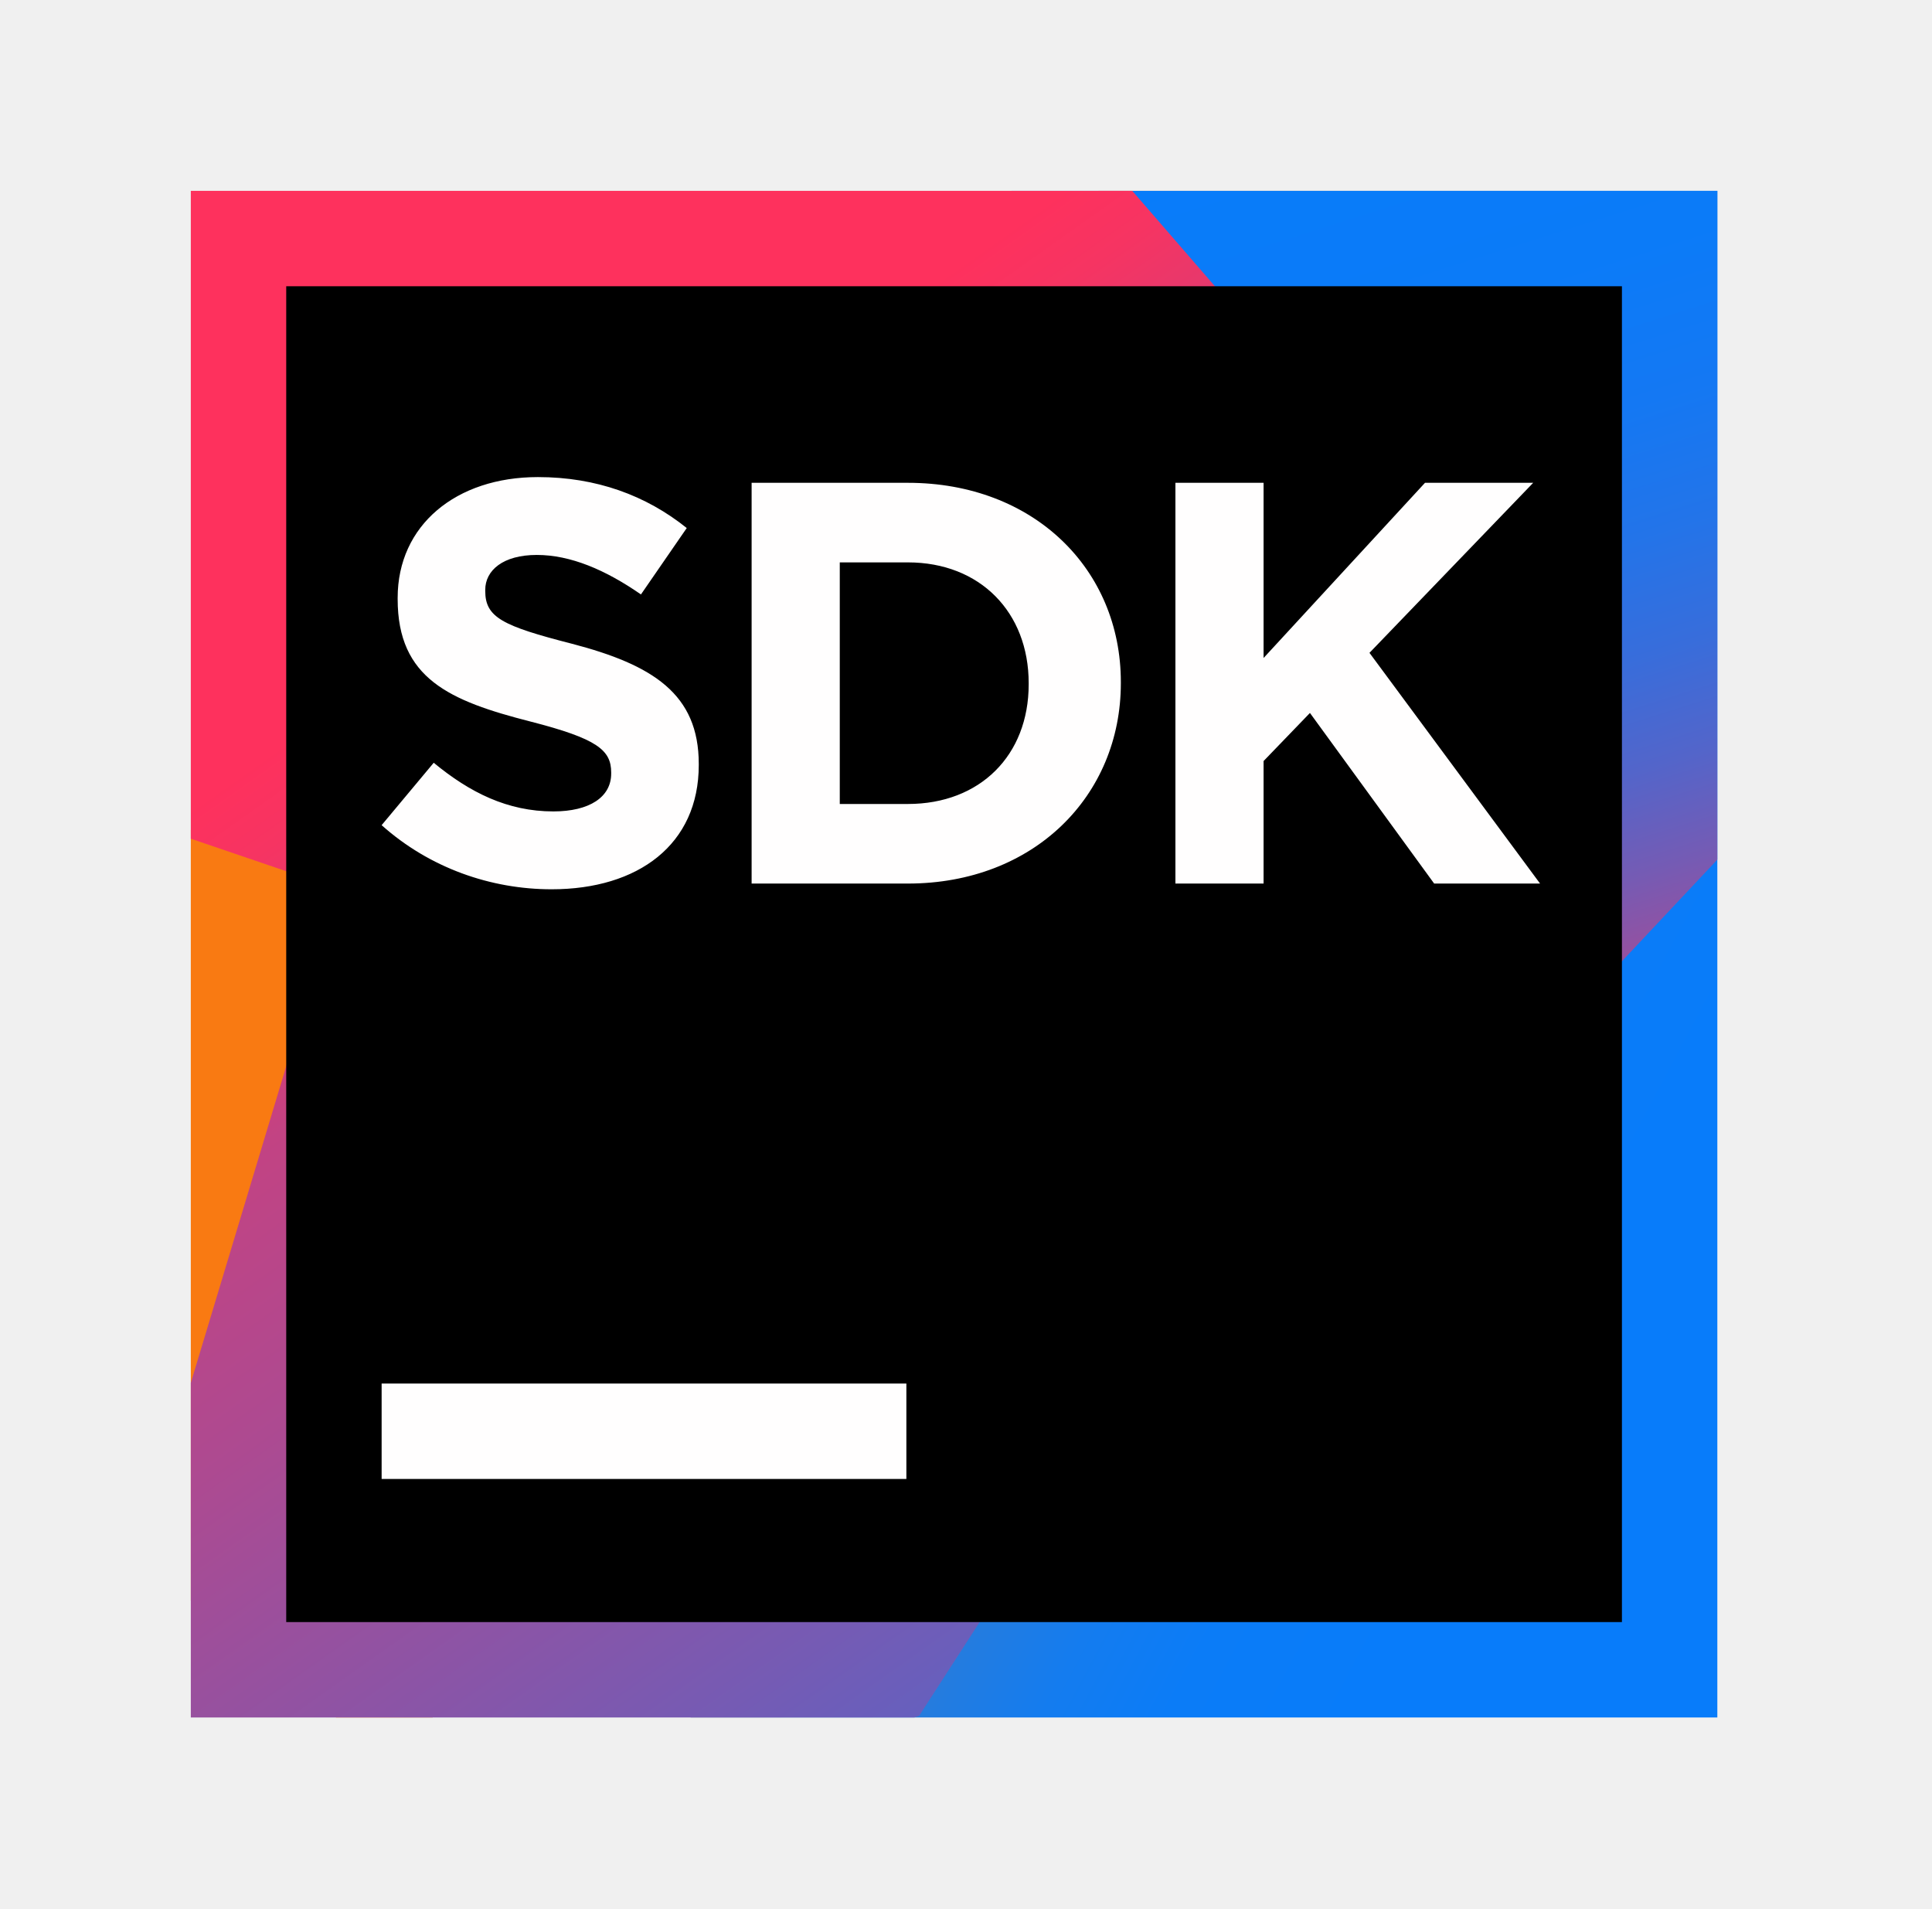
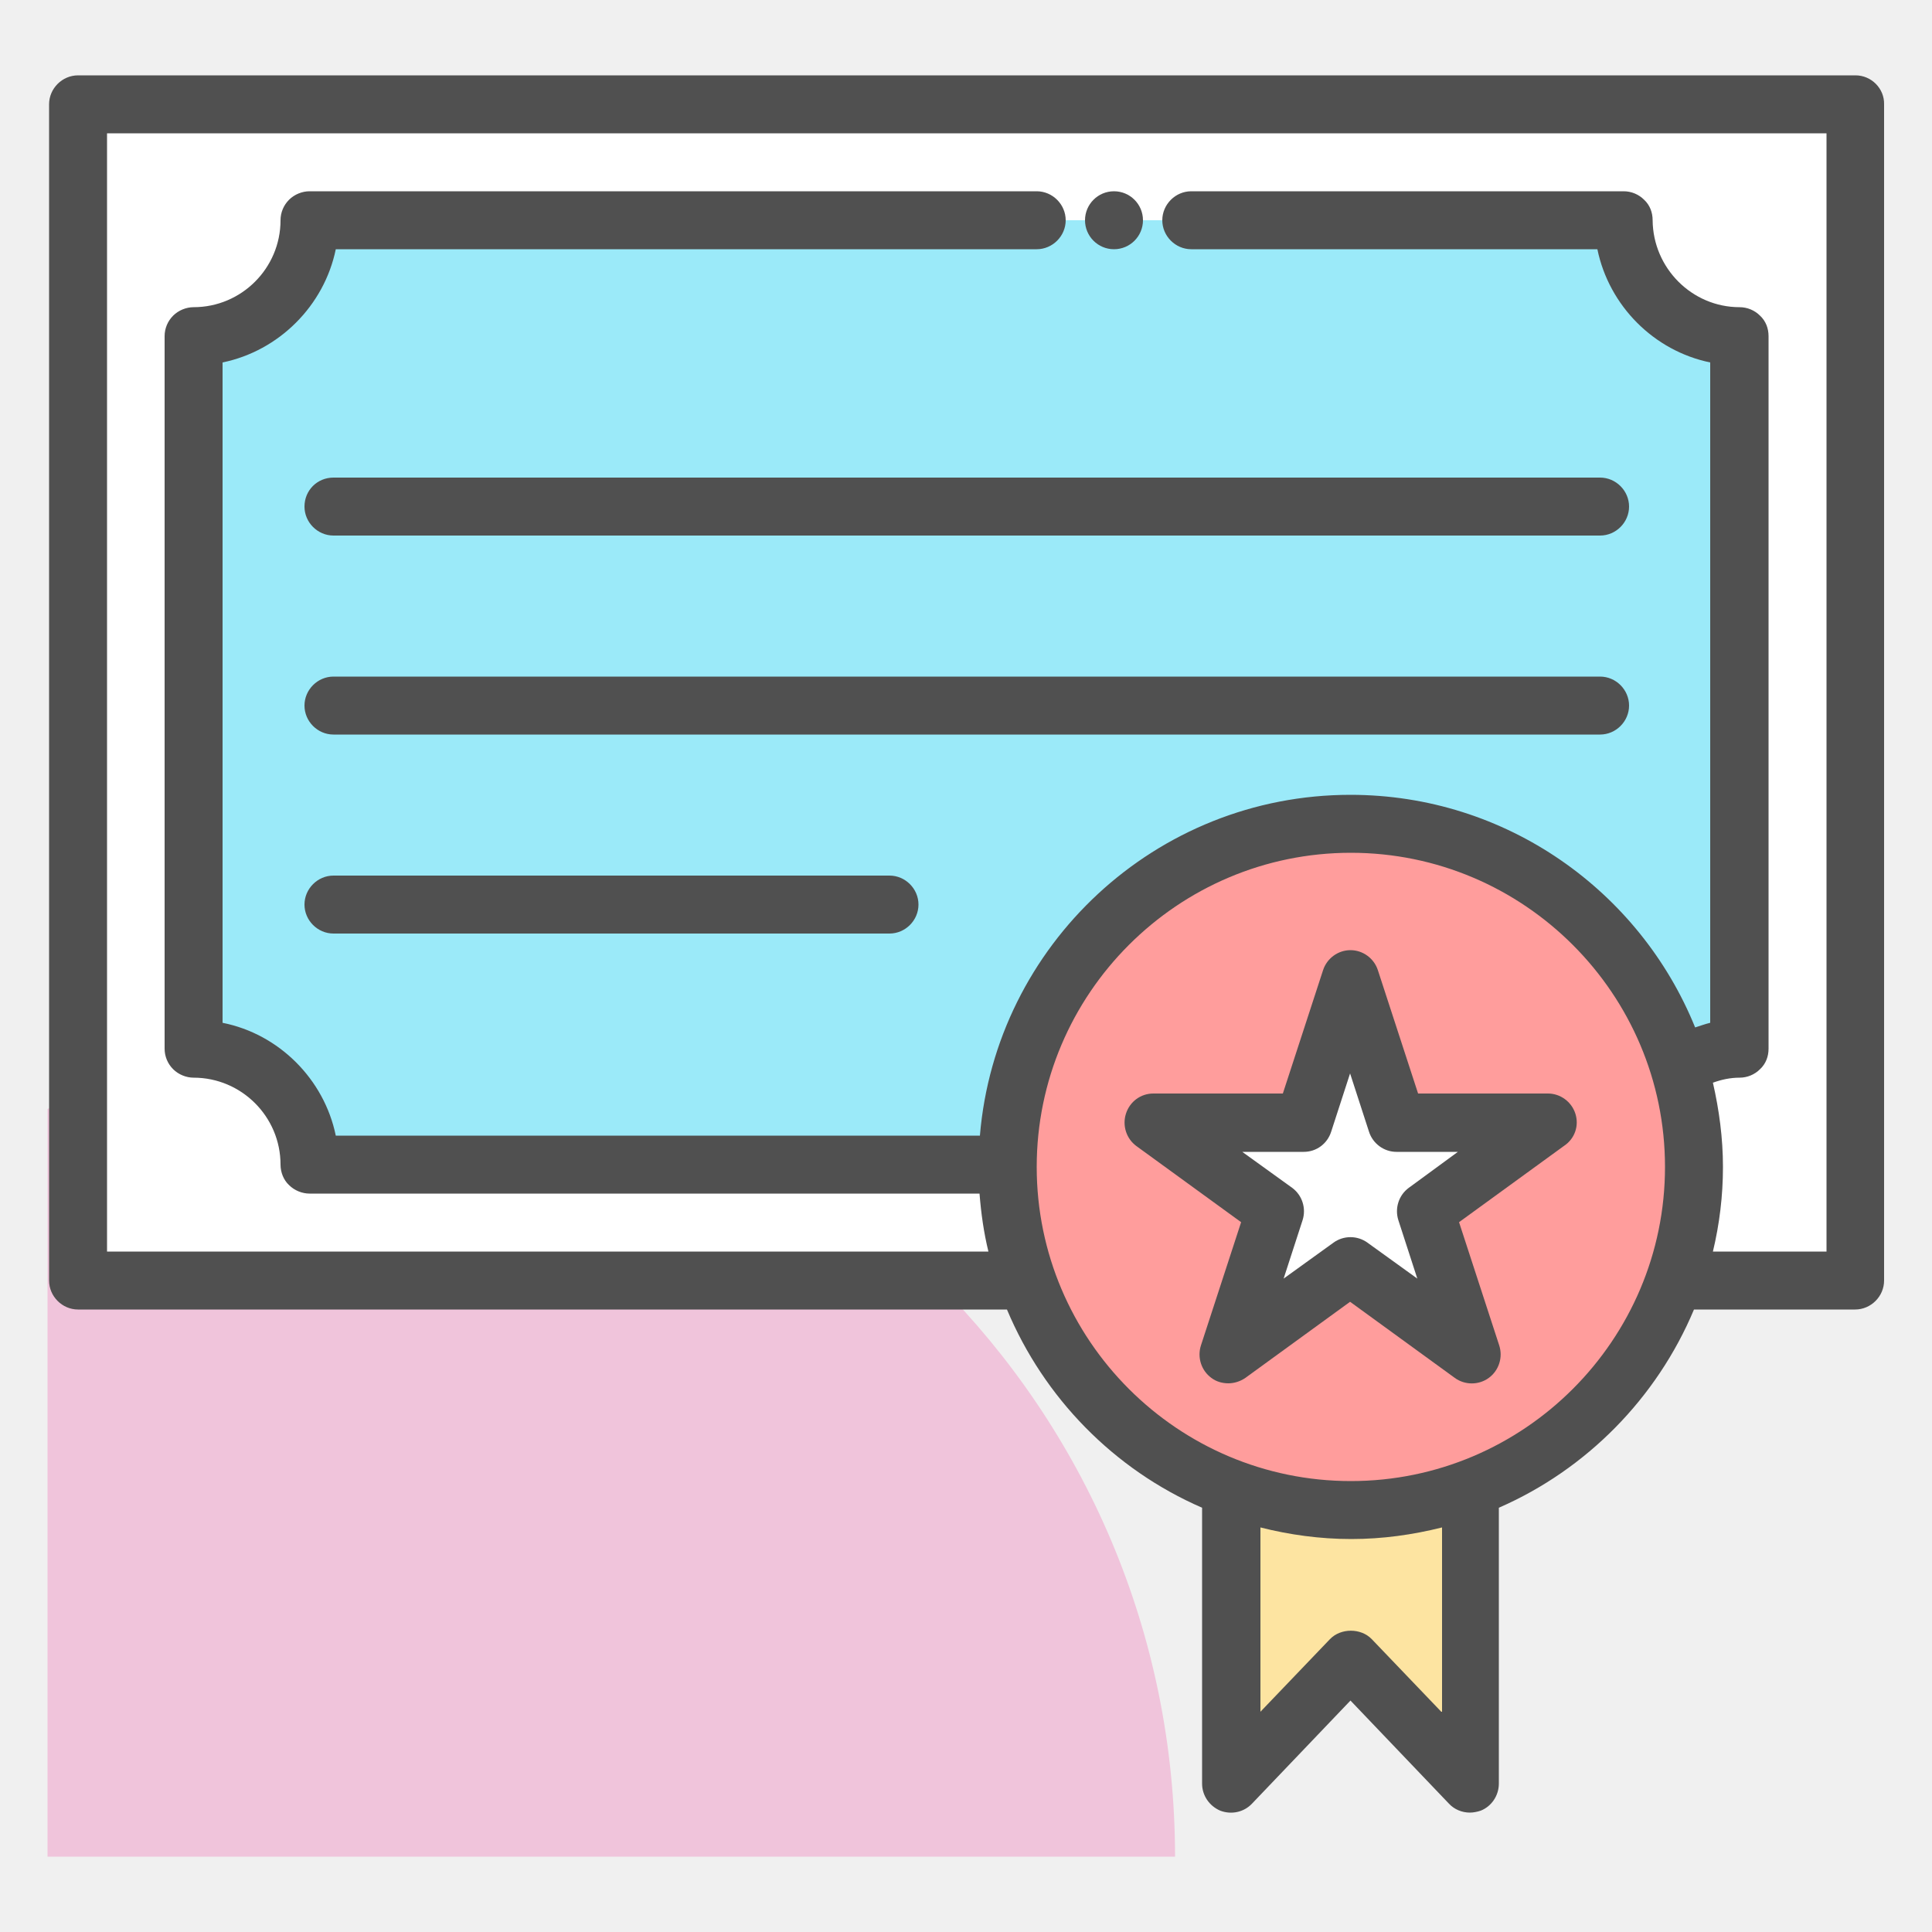
- <svg xmlns="http://www.w3.org/2000/svg" width="81" height="80" viewBox="0 0 81 80">
-   <defs>
-     <linearGradient id="pluginsdk_80-a" x1="-.031%" x2="100.053%" y1="49.963%" y2="49.963%">
-       <stop offset="25.81%" stop-color="#F97A12" />
-       <stop offset="45.91%" stop-color="#B07B58" />
-       <stop offset="72.41%" stop-color="#577BAE" />
-       <stop offset="91.05%" stop-color="#1E7CE5" />
-       <stop offset="100%" stop-color="#087CFA" />
-     </linearGradient>
-     <linearGradient id="pluginsdk_80-b" x1="27.55%" x2="82.223%" y1="34.514%" y2="77.605%">
-       <stop offset="0%" stop-color="#F97A12" />
-       <stop offset="7.18%" stop-color="#CB7A3E" />
-       <stop offset="15.41%" stop-color="#9E7B6A" />
-       <stop offset="24.2%" stop-color="#757B91" />
-       <stop offset="33.44%" stop-color="#537BB1" />
-       <stop offset="43.24%" stop-color="#387CCC" />
-       <stop offset="53.81%" stop-color="#237CE0" />
-       <stop offset="65.52%" stop-color="#147CEF" />
-       <stop offset="79.25%" stop-color="#0B7CF7" />
-       <stop offset="100%" stop-color="#087CFA" />
-     </linearGradient>
-     <linearGradient id="pluginsdk_80-c" x1="63.121%" x2="40.793%" y1="97.699%" y2="-6.587%">
-       <stop offset="0%" stop-color="#FE315D" />
-       <stop offset="7.84%" stop-color="#CB417E" />
-       <stop offset="16.01%" stop-color="#9E4E9B" />
-       <stop offset="24.74%" stop-color="#755BB4" />
-       <stop offset="33.92%" stop-color="#5365CA" />
-       <stop offset="43.65%" stop-color="#386DDB" />
-       <stop offset="54.14%" stop-color="#2374E9" />
-       <stop offset="65.76%" stop-color="#1478F3" />
-       <stop offset="79.4%" stop-color="#0B7BF8" />
-       <stop offset="100%" stop-color="#087CFA" />
-     </linearGradient>
-     <linearGradient id="pluginsdk_80-d" x1="25.331%" x2="93.854%" y1="24.119%" y2="132.621%">
-       <stop offset="0%" stop-color="#FE315D" />
-       <stop offset="4.023%" stop-color="#F63462" />
-       <stop offset="10.37%" stop-color="#DF3A71" />
-       <stop offset="16.67%" stop-color="#C24383" />
-       <stop offset="29.12%" stop-color="#AD4A91" />
-       <stop offset="54.98%" stop-color="#755BB4" />
-       <stop offset="91.75%" stop-color="#1D76ED" />
-       <stop offset="100%" stop-color="#087CFA" />
-     </linearGradient>
-   </defs>
-   <g fill="none" fill-rule="evenodd">
-     <g fill-rule="nonzero" transform="translate(8 8)">
-       <path fill="url(#pluginsdk_80-a)" d="M6.088,64 L2.66453526e-15,59.1 L0,26.792 L30,38.67 L10.14,64 L6.088,64 Z" />
-       <path fill="url(#pluginsdk_80-b)" d="M20.952,64 L52.274,31.916 L37.671,0.46 L38.058,1.33226763e-15 L64,0 L64,64 L20.952,64 Z" />
-       <path fill="url(#pluginsdk_80-c)" d="M34.412,0 L64,0 L64,28.037 L49.008,44 L34,0.447 L34.412,0 Z" />
-       <path fill="url(#pluginsdk_80-d)" d="M30.336,64 L0,64 L0,49.971 L6.234,29.283 L0,27.16 L0,0 L39.47,0 L58,21.384 L30.538,63.926 L30.336,64 Z" />
-     </g>
-     <g fill-rule="nonzero" transform="translate(12 12)">
-       <rect width="56" height="56" fill="#000" />
-       <rect width="22" height="4" x="4" y="46" fill="#FFFEFE" />
-       <path fill="#FFFEFE" d="M11.128,25.28 C8.584,25.28 6.016,24.392 4,22.592 L6.184,19.976 C7.696,21.224 9.28,22.016 11.2,22.016 C12.712,22.016 13.624,21.416 13.624,20.432 L13.624,20.384 C13.624,19.448 13.048,18.968 10.24,18.248 C6.856,17.384 4.672,16.448 4.672,13.112 L4.672,13.064 C4.672,10.016 7.12,8 10.552,8 C13,8 15.088,8.768 16.792,10.136 L14.872,12.92 C13.384,11.888 11.92,11.264 10.504,11.264 C9.088,11.264 8.344,11.912 8.344,12.728 L8.344,12.776 C8.344,13.88 9.064,14.24 11.968,14.984 C15.376,15.872 17.296,17.096 17.296,20.024 L17.296,20.072 C17.296,23.408 14.752,25.28 11.128,25.28 Z M19.512,25.04 L19.512,8.24 L26.064,8.24 C31.344,8.24 34.992,11.864 34.992,16.592 L34.992,16.64 C34.992,21.368 31.344,25.04 26.064,25.04 L19.512,25.04 Z M26.064,11.576 L23.208,11.576 L23.208,21.704 L26.064,21.704 C29.088,21.704 31.128,19.664 31.128,16.688 L31.128,16.64 C31.128,13.664 29.088,11.576 26.064,11.576 Z M37.28,25.04 L37.28,8.24 L40.976,8.24 L40.976,15.584 L47.744,8.24 L52.28,8.24 L45.416,15.368 L52.568,25.04 L48.128,25.04 L42.92,17.888 L40.976,19.904 L40.976,25.04 L37.28,25.04 Z" />
+ <svg xmlns="http://www.w3.org/2000/svg" id="Layer_1" style="enable-background:new 0 0 50 50;" version="1.1" viewBox="0 0 50 50" xml:space="preserve">
+   <style type="text/css">
+ 	.st0{fill:#F0C4DB;}
+ 	.st1{fill:#FF9D9C;}
+ 	.st2{fill:#9BEAF9;}
+ 	.st3{fill:#E9F4BC;}
+ 	.st4{fill:#505050;}
+ 	.st5{fill:#FEBECC;}
+ 	.st6{fill:#FFFFFF;}
+ 	.st7{fill:#FDE4A1;}
+ 	.st8{fill:#FEE7B5;}
+ 	.st9{fill:#CDF6FC;}
+ 	.st10{fill:#F2C6DD;}
+ 	.st11{opacity:0.1;}
+ </style>
+   <g>
+     <path class="st0" d="M1.23,48.05h29.18c0-11.6-9.4-21-21-21c-2.9,0-5.67,0.59-8.18,1.65V48.05z" />
+     <g>
+       <polyline class="st6" points="43.33,33.14 48.02,33.14 48.02,2.7 2.02,2.7 2.02,33.14 26.58,33.14   " />
+       <polyline class="st7" points="38.05,38.53 38.05,46.16 34.96,42.93 31.86,46.16 31.86,38.53   " />
+       <path class="st2" d="M42.02,5.7h-34c0,1.66-1.34,3-3,3v18.44c1.66,0,3,1.34,3,3h18.06c0.03-4.87,4-8.83,8.88-8.83    c3.99,0,7.38,2.65,8.49,6.28c0.46-0.28,0.99-0.46,1.57-0.46V8.7C43.36,8.7,42.02,7.36,42.02,5.7z" />
+       <circle class="st1" cx="34.96" cy="30.2" r="8.88" />
+       <polygon class="st6" points="34.96,25.35 36.16,29.06 40.06,29.06 36.9,31.35 38.11,35.05 34.96,32.76 31.8,35.05 33.01,31.35     29.85,29.06 33.75,29.06   " />
+       <g>
+         <path class="st4" d="M48.02,1.95h-46c-0.41,0-0.75,0.34-0.75,0.75v30.44c0,0.41,0.34,0.75,0.75,0.75h24.04     c0.96,2.29,2.77,4.14,5.05,5.13v7.14c0,0.31,0.19,0.58,0.47,0.7c0.29,0.11,0.61,0.04,0.82-0.18l2.55-2.67l2.55,2.67     c0.14,0.15,0.34,0.23,0.54,0.23c0.09,0,0.19-0.02,0.28-0.05c0.28-0.11,0.47-0.39,0.47-0.7v-7.14c2.27-0.99,4.09-2.84,5.05-5.13     h4.17c0.41,0,0.75-0.34,0.75-0.75V2.7C48.77,2.29,48.43,1.95,48.02,1.95z M37.3,44.3l-1.8-1.88c-0.28-0.29-0.8-0.29-1.08,0     l-1.8,1.88v-4.77c0.75,0.19,1.54,0.3,2.35,0.3s1.59-0.11,2.35-0.3V44.3z M34.96,38.33c-4.48,0-8.13-3.65-8.13-8.13     s3.65-8.13,8.13-8.13s8.13,3.65,8.13,8.13S39.44,38.33,34.96,38.33z M47.27,32.39h-2.94c0.17-0.71,0.26-1.44,0.26-2.19     c0-0.75-0.1-1.48-0.26-2.18c0.22-0.08,0.45-0.13,0.69-0.13c0.2,0,0.39-0.08,0.53-0.22c0.15-0.14,0.22-0.33,0.22-0.53V8.7     c0-0.2-0.07-0.39-0.22-0.53c-0.14-0.14-0.33-0.22-0.53-0.22c-1.23,0-2.24-1.01-2.25-2.25c0-0.2-0.07-0.39-0.22-0.53     c-0.14-0.14-0.33-0.22-0.53-0.22H30.83c-0.41,0-0.75,0.34-0.75,0.75s0.34,0.75,0.75,0.75h10.51c0.3,1.46,1.46,2.63,2.92,2.93     v17.09c-0.13,0.03-0.26,0.08-0.39,0.12c-1.43-3.53-4.89-6.02-8.92-6.02c-5.04,0-9.18,3.89-9.59,8.82H8.69     c-0.3-1.46-1.47-2.63-2.93-2.92V9.38c1.46-0.3,2.63-1.47,2.93-2.93h18.14c0.41,0,0.75-0.34,0.75-0.75s-0.34-0.75-0.75-0.75H8.01     c-0.19,0-0.39,0.08-0.53,0.22C7.34,5.31,7.26,5.5,7.26,5.7c0,1.24-1.01,2.25-2.25,2.25c-0.19,0-0.39,0.08-0.53,0.22     C4.34,8.31,4.26,8.5,4.26,8.7v18.44c0,0.2,0.08,0.39,0.22,0.53c0.14,0.14,0.34,0.22,0.53,0.22c1.24,0,2.25,1.01,2.25,2.25     c0,0.2,0.08,0.4,0.22,0.53c0.14,0.14,0.34,0.22,0.53,0.22h17.34c0.04,0.51,0.11,1.01,0.23,1.5H2.77V3.45h44.5V32.39z" />
+         <path class="st4" d="M7.88,13.11c0,0.41,0.34,0.75,0.75,0.75h32.78c0.41,0,0.75-0.34,0.75-0.75s-0.34-0.75-0.75-0.75H8.63     C8.21,12.36,7.88,12.69,7.88,13.11z" />
+         <path class="st4" d="M41.41,17.51H8.63c-0.41,0-0.75,0.34-0.75,0.75s0.34,0.75,0.75,0.75h32.78c0.41,0,0.75-0.34,0.75-0.75     S41.82,17.51,41.41,17.51z" />
+         <path class="st4" d="M23.02,22.66H8.63c-0.41,0-0.75,0.34-0.75,0.75s0.34,0.75,0.75,0.75h14.39c0.41,0,0.75-0.34,0.75-0.75     S23.43,22.66,23.02,22.66z" />
+         <path class="st4" d="M40.77,28.82c-0.1-0.31-0.39-0.52-0.71-0.52H36.7l-1.04-3.19c-0.1-0.31-0.39-0.52-0.71-0.52     s-0.61,0.21-0.71,0.52l-1.04,3.19h-3.35c-0.33,0-0.61,0.21-0.71,0.52c-0.1,0.31,0.01,0.65,0.27,0.84l2.71,1.97l-1.04,3.19     c-0.1,0.31,0.01,0.65,0.27,0.84c0.13,0.1,0.29,0.14,0.44,0.14s0.31-0.05,0.44-0.14l2.71-1.97l2.71,1.97     c0.26,0.19,0.62,0.19,0.88,0c0.26-0.19,0.37-0.53,0.27-0.84l-1.04-3.19l2.71-1.97C40.76,29.47,40.87,29.13,40.77,28.82z      M36.46,30.74c-0.26,0.19-0.37,0.53-0.27,0.84l0.49,1.51l-1.29-0.93c-0.26-0.19-0.62-0.19-0.88,0l-1.29,0.93l0.49-1.51     c0.1-0.31-0.01-0.65-0.27-0.84l-1.29-0.93h1.59c0.33,0,0.61-0.21,0.71-0.52l0.49-1.51l0.49,1.51c0.1,0.31,0.39,0.52,0.71,0.52     h1.59L36.46,30.74z" />
+         <circle class="st4" cx="28.83" cy="5.7" r="0.75" />
+       </g>
    </g>
  </g>
</svg>
